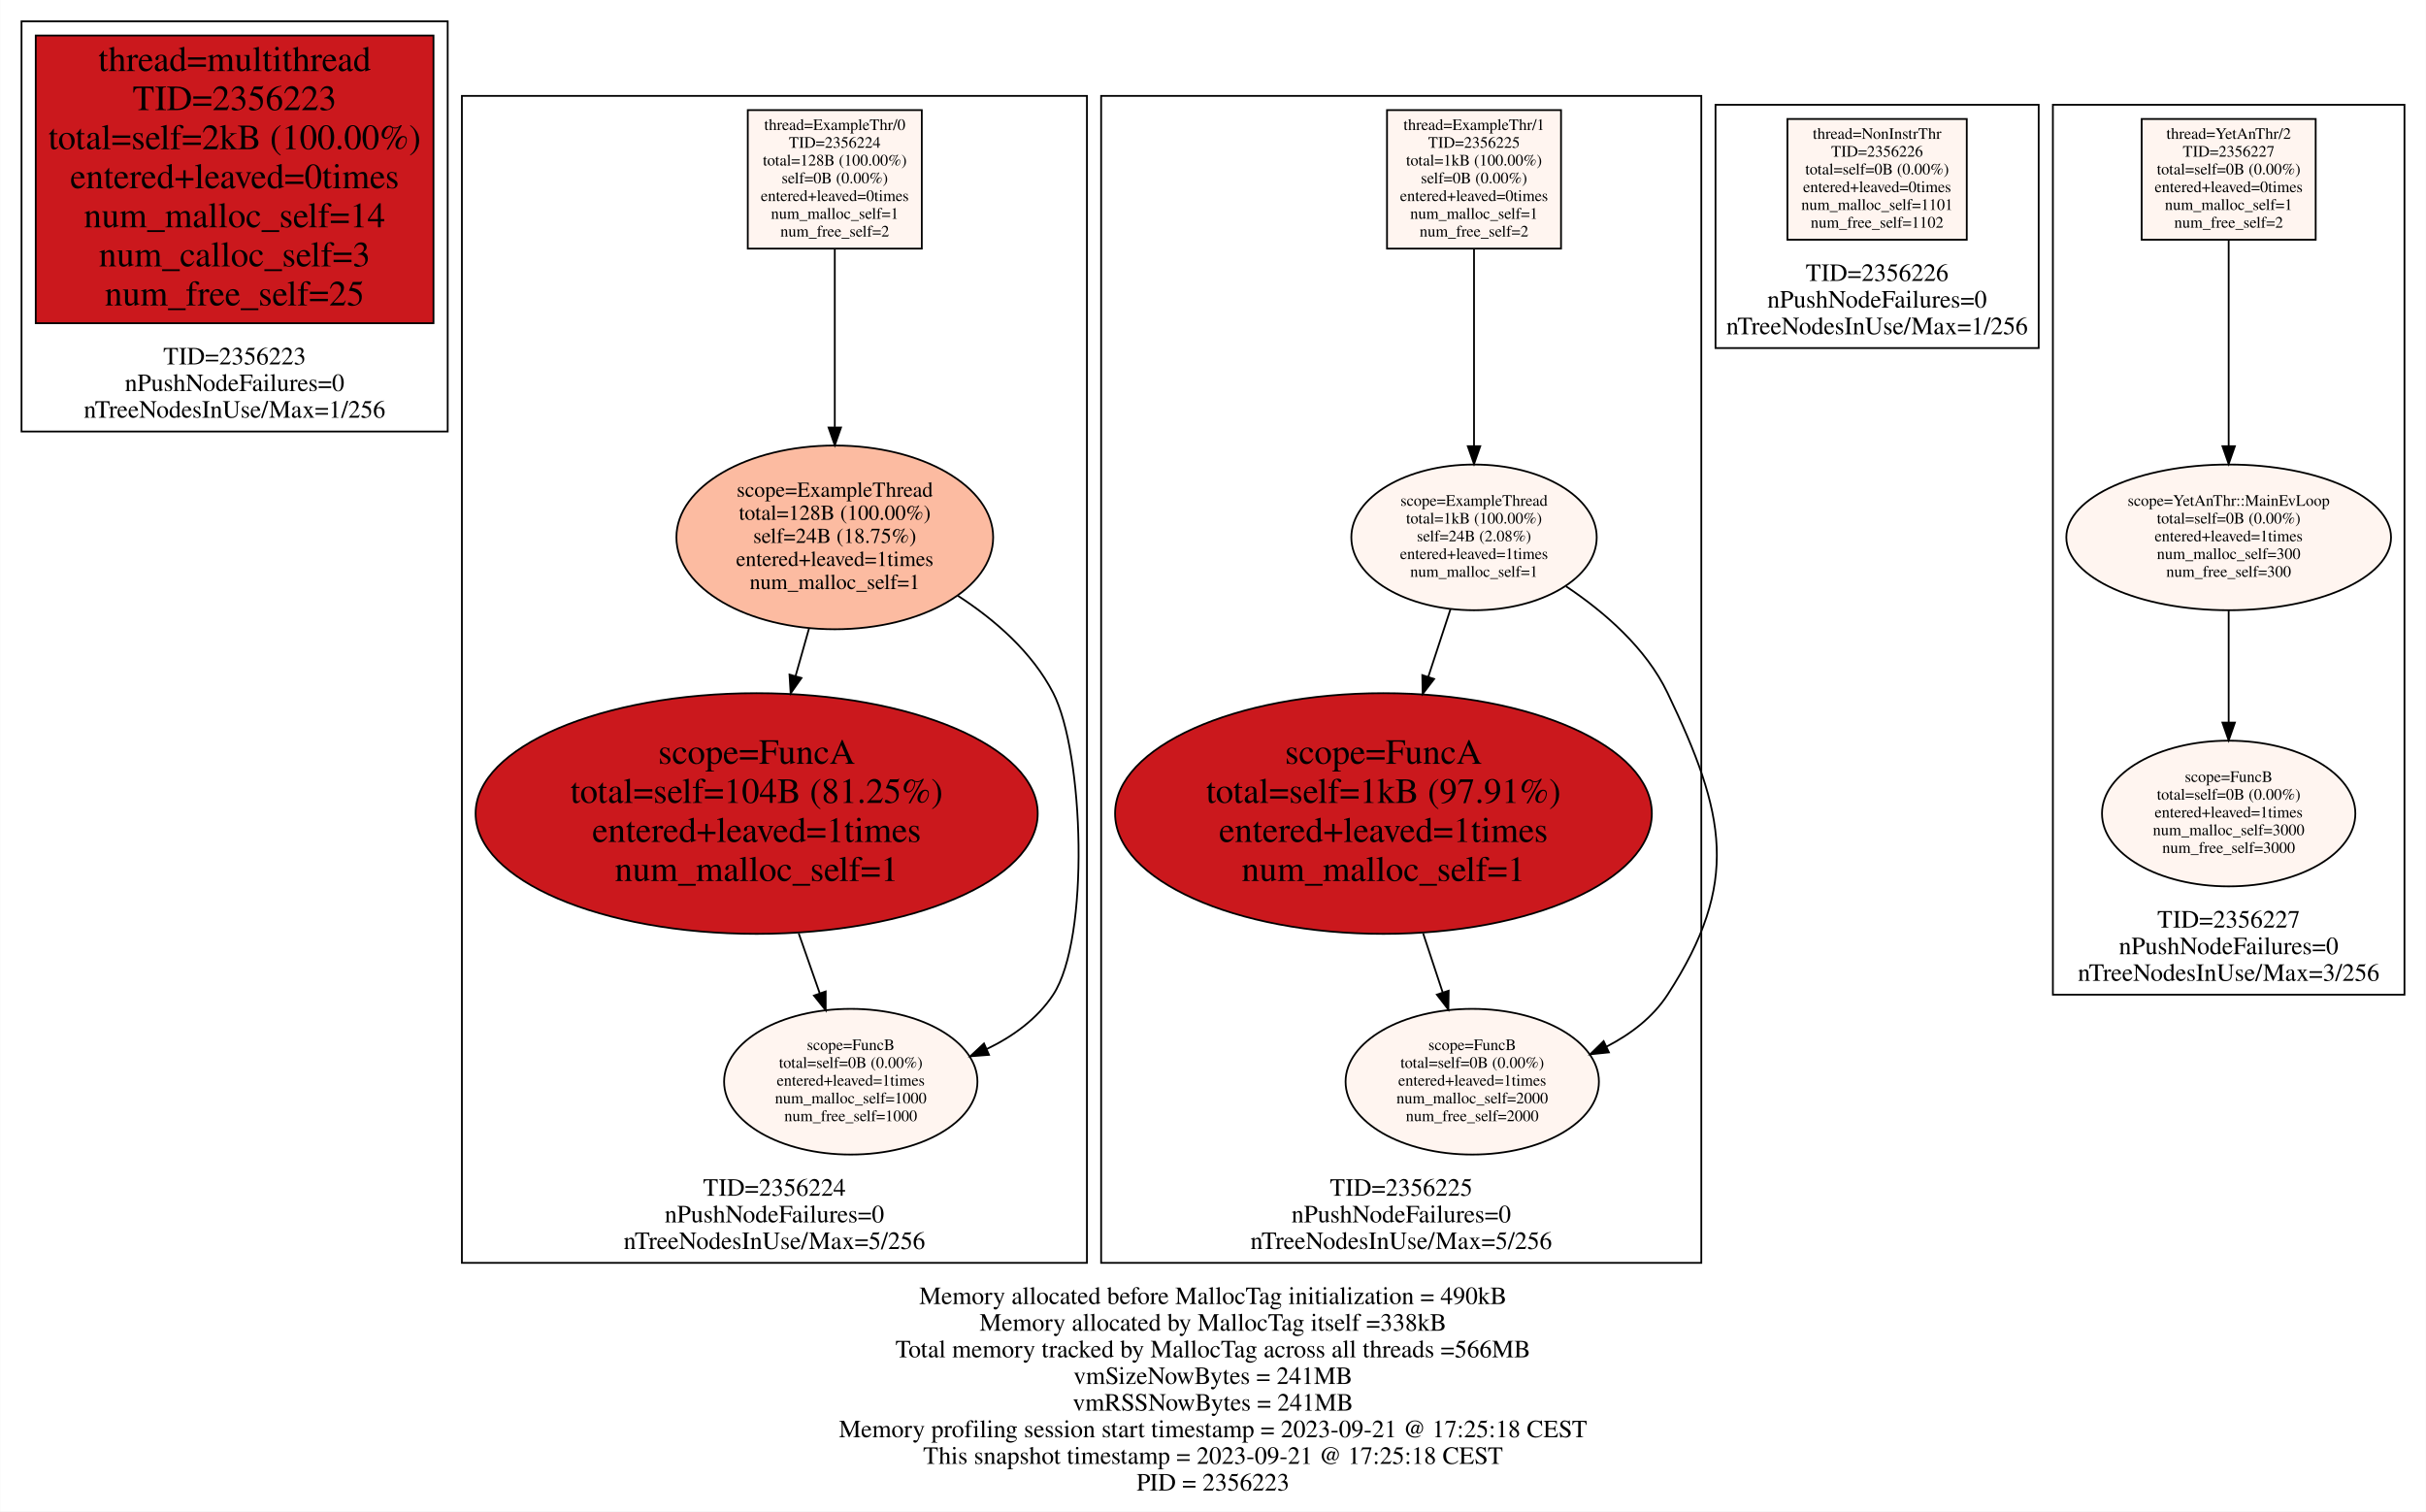
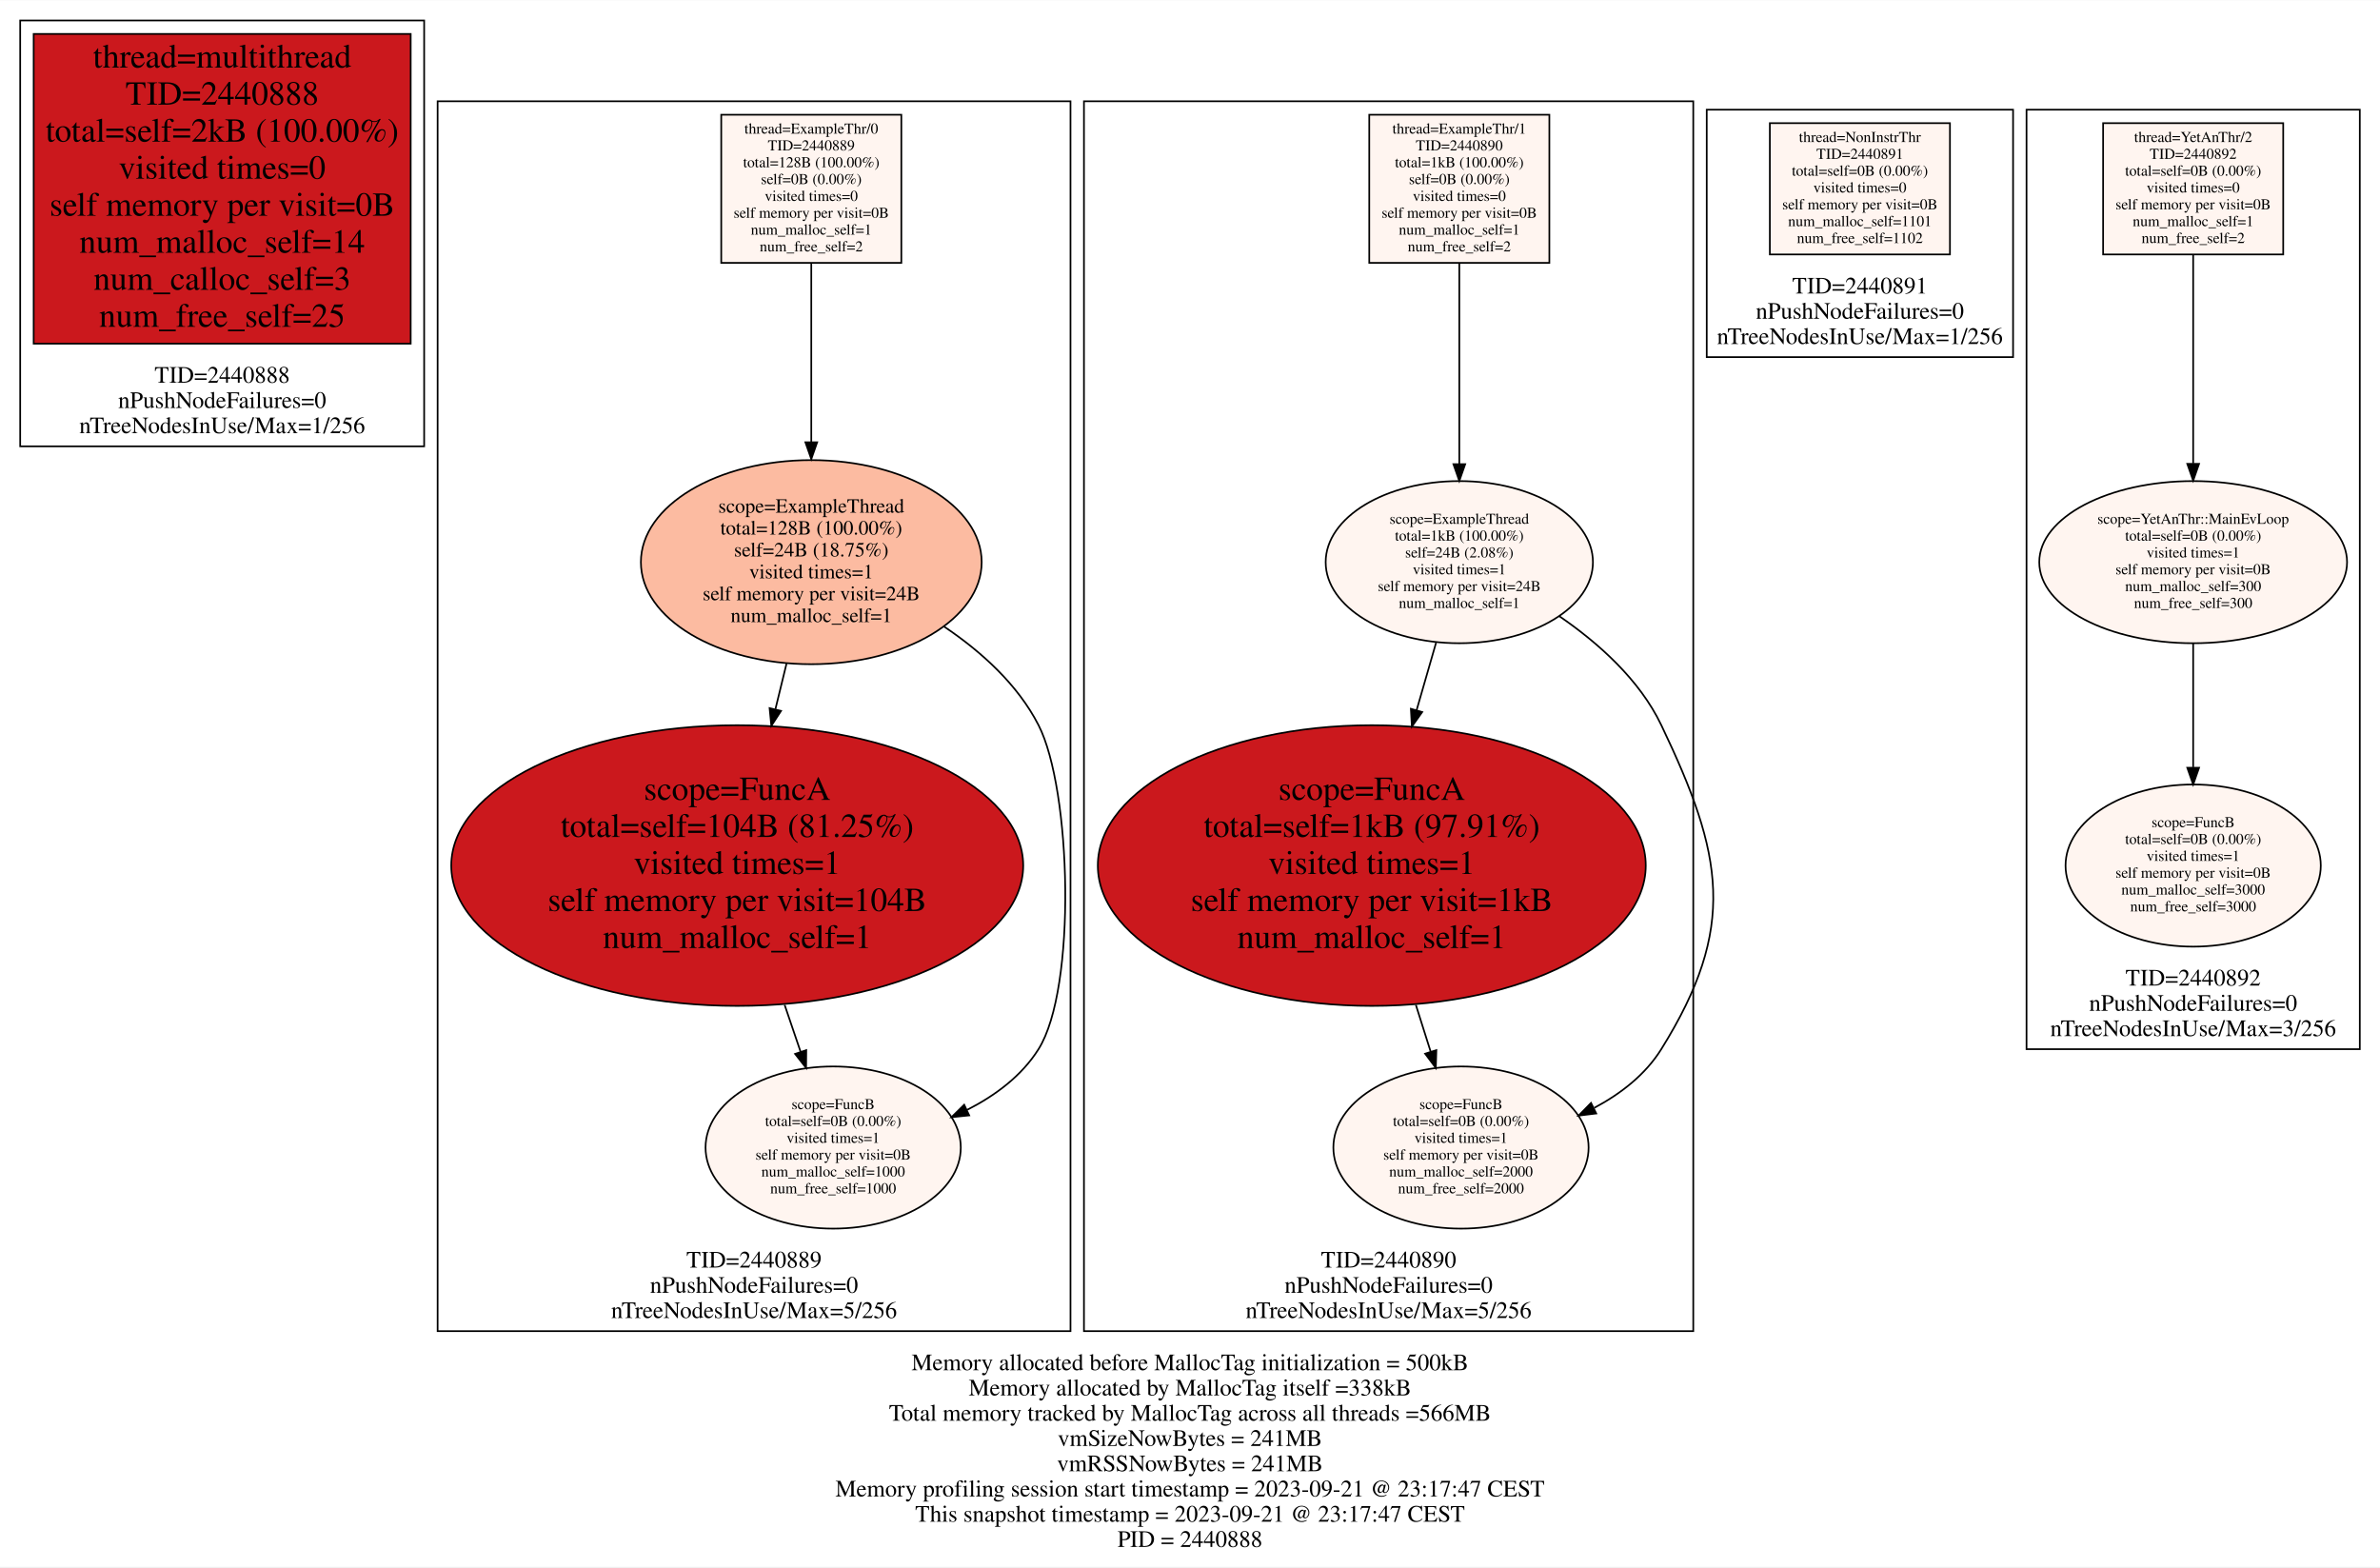
- <svg xmlns="http://www.w3.org/2000/svg" width="1366pt" height="851pt" viewBox="0.00 0.00 1366.00 851.16">
-   <g id="graph0" class="graph" transform="scale(1 1) rotate(0) translate(4 847.1564)">
-     <polygon fill="#ffffff" stroke="transparent" points="-4,4 -4,-847.156 1362,-847.156 1362,4 -4,4" />
-     <text text-anchor="middle" x="679" y="-112.8" font-family="Times,serif" font-size="14.00" fill="#000000">Memory allocated before MallocTag initialization = 490kB</text>
-     <text text-anchor="middle" x="679" y="-97.8" font-family="Times,serif" font-size="14.00" fill="#000000">Memory allocated by MallocTag itself =338kB</text>
-     <text text-anchor="middle" x="679" y="-82.8" font-family="Times,serif" font-size="14.00" fill="#000000">Total memory tracked by MallocTag across all threads =566MB</text>
-     <text text-anchor="middle" x="679" y="-67.8" font-family="Times,serif" font-size="14.00" fill="#000000">vmSizeNowBytes = 241MB</text>
-     <text text-anchor="middle" x="679" y="-52.8" font-family="Times,serif" font-size="14.00" fill="#000000">vmRSSNowBytes = 241MB</text>
-     <text text-anchor="middle" x="679" y="-37.8" font-family="Times,serif" font-size="14.00" fill="#000000">Memory profiling session start timestamp = 2023-09-21 @ 17:25:18 CEST</text>
-     <text text-anchor="middle" x="679" y="-22.8" font-family="Times,serif" font-size="14.00" fill="#000000">This snapshot timestamp = 2023-09-21 @ 17:25:18 CEST</text>
-     <text text-anchor="middle" x="679" y="-7.8" font-family="Times,serif" font-size="14.00" fill="#000000">PID = 2356223</text>
+ <svg xmlns="http://www.w3.org/2000/svg" width="1414pt" height="931pt" viewBox="0.00 0.00 1414.00 930.67">
+   <g id="graph0" class="graph" transform="scale(1 1) rotate(0) translate(4 926.6661)">
+     <polygon fill="#ffffff" stroke="transparent" points="-4,4 -4,-926.666 1410,-926.666 1410,4 -4,4" />
+     <text text-anchor="middle" x="703" y="-112.8" font-family="Times,serif" font-size="14.00" fill="#000000">Memory allocated before MallocTag initialization = 500kB</text>
+     <text text-anchor="middle" x="703" y="-97.8" font-family="Times,serif" font-size="14.00" fill="#000000">Memory allocated by MallocTag itself =338kB</text>
+     <text text-anchor="middle" x="703" y="-82.8" font-family="Times,serif" font-size="14.00" fill="#000000">Total memory tracked by MallocTag across all threads =566MB</text>
+     <text text-anchor="middle" x="703" y="-67.8" font-family="Times,serif" font-size="14.00" fill="#000000">vmSizeNowBytes = 241MB</text>
+     <text text-anchor="middle" x="703" y="-52.8" font-family="Times,serif" font-size="14.00" fill="#000000">vmRSSNowBytes = 241MB</text>
+     <text text-anchor="middle" x="703" y="-37.8" font-family="Times,serif" font-size="14.00" fill="#000000">Memory profiling session start timestamp = 2023-09-21 @ 23:17:47 CEST</text>
+     <text text-anchor="middle" x="703" y="-22.8" font-family="Times,serif" font-size="14.00" fill="#000000">This snapshot timestamp = 2023-09-21 @ 23:17:47 CEST</text>
+     <text text-anchor="middle" x="703" y="-7.8" font-family="Times,serif" font-size="14.00" fill="#000000">PID = 2440888</text>
    <g id="clust1" class="cluster">
-       <polygon fill="none" stroke="#000000" points="8,-604.156 8,-835.156 248,-835.156 248,-604.156 8,-604.156" />
-       <text text-anchor="middle" x="128" y="-641.956" font-family="Times,serif" font-size="14.00" fill="#000000">TID=2356223</text>
-       <text text-anchor="middle" x="128" y="-626.956" font-family="Times,serif" font-size="14.00" fill="#000000">nPushNodeFailures=0</text>
-       <text text-anchor="middle" x="128" y="-611.956" font-family="Times,serif" font-size="14.00" fill="#000000">nTreeNodesInUse/Max=1/256</text>
+       <polygon fill="none" stroke="#000000" points="8,-661.666 8,-914.666 248,-914.666 248,-661.666 8,-661.666" />
+       <text text-anchor="middle" x="128" y="-699.466" font-family="Times,serif" font-size="14.00" fill="#000000">TID=2440888</text>
+       <text text-anchor="middle" x="128" y="-684.466" font-family="Times,serif" font-size="14.00" fill="#000000">nPushNodeFailures=0</text>
+       <text text-anchor="middle" x="128" y="-669.466" font-family="Times,serif" font-size="14.00" fill="#000000">nTreeNodesInUse/Max=1/256</text>
    </g>
    <g id="clust2" class="cluster">
-       <polygon fill="none" stroke="#000000" points="256,-136 256,-793.156 608,-793.156 608,-136 256,-136" />
-       <text text-anchor="middle" x="432" y="-173.8" font-family="Times,serif" font-size="14.00" fill="#000000">TID=2356224</text>
-       <text text-anchor="middle" x="432" y="-158.8" font-family="Times,serif" font-size="14.00" fill="#000000">nPushNodeFailures=0</text>
-       <text text-anchor="middle" x="432" y="-143.8" font-family="Times,serif" font-size="14.00" fill="#000000">nTreeNodesInUse/Max=5/256</text>
+       <polygon fill="none" stroke="#000000" points="256,-136 256,-866.666 632,-866.666 632,-136 256,-136" />
+       <text text-anchor="middle" x="444" y="-173.8" font-family="Times,serif" font-size="14.00" fill="#000000">TID=2440889</text>
+       <text text-anchor="middle" x="444" y="-158.8" font-family="Times,serif" font-size="14.00" fill="#000000">nPushNodeFailures=0</text>
+       <text text-anchor="middle" x="444" y="-143.8" font-family="Times,serif" font-size="14.00" fill="#000000">nTreeNodesInUse/Max=5/256</text>
    </g>
    <g id="clust3" class="cluster">
-       <polygon fill="none" stroke="#000000" points="616,-136 616,-793.156 954,-793.156 954,-136 616,-136" />
-       <text text-anchor="middle" x="785" y="-173.8" font-family="Times,serif" font-size="14.00" fill="#000000">TID=2356225</text>
-       <text text-anchor="middle" x="785" y="-158.8" font-family="Times,serif" font-size="14.00" fill="#000000">nPushNodeFailures=0</text>
-       <text text-anchor="middle" x="785" y="-143.8" font-family="Times,serif" font-size="14.00" fill="#000000">nTreeNodesInUse/Max=5/256</text>
+       <polygon fill="none" stroke="#000000" points="640,-136 640,-866.666 1002,-866.666 1002,-136 640,-136" />
+       <text text-anchor="middle" x="821" y="-173.8" font-family="Times,serif" font-size="14.00" fill="#000000">TID=2440890</text>
+       <text text-anchor="middle" x="821" y="-158.8" font-family="Times,serif" font-size="14.00" fill="#000000">nPushNodeFailures=0</text>
+       <text text-anchor="middle" x="821" y="-143.8" font-family="Times,serif" font-size="14.00" fill="#000000">nTreeNodesInUse/Max=5/256</text>
    </g>
    <g id="clust4" class="cluster">
-       <polygon fill="none" stroke="#000000" points="962,-651.156 962,-788.156 1144,-788.156 1144,-651.156 962,-651.156" />
-       <text text-anchor="middle" x="1053" y="-688.956" font-family="Times,serif" font-size="14.00" fill="#000000">TID=2356226</text>
-       <text text-anchor="middle" x="1053" y="-673.956" font-family="Times,serif" font-size="14.00" fill="#000000">nPushNodeFailures=0</text>
-       <text text-anchor="middle" x="1053" y="-658.956" font-family="Times,serif" font-size="14.00" fill="#000000">nTreeNodesInUse/Max=1/256</text>
+       <polygon fill="none" stroke="#000000" points="1010,-714.666 1010,-861.666 1192,-861.666 1192,-714.666 1010,-714.666" />
+       <text text-anchor="middle" x="1101" y="-752.466" font-family="Times,serif" font-size="14.00" fill="#000000">TID=2440891</text>
+       <text text-anchor="middle" x="1101" y="-737.466" font-family="Times,serif" font-size="14.00" fill="#000000">nPushNodeFailures=0</text>
+       <text text-anchor="middle" x="1101" y="-722.466" font-family="Times,serif" font-size="14.00" fill="#000000">nTreeNodesInUse/Max=1/256</text>
    </g>
    <g id="clust5" class="cluster">
-       <polygon fill="none" stroke="#000000" points="1152,-287.024 1152,-788.156 1350,-788.156 1350,-287.024 1152,-287.024" />
-       <text text-anchor="middle" x="1251" y="-324.824" font-family="Times,serif" font-size="14.00" fill="#000000">TID=2356227</text>
-       <text text-anchor="middle" x="1251" y="-309.824" font-family="Times,serif" font-size="14.00" fill="#000000">nPushNodeFailures=0</text>
-       <text text-anchor="middle" x="1251" y="-294.824" font-family="Times,serif" font-size="14.00" fill="#000000">nTreeNodesInUse/Max=3/256</text>
+       <polygon fill="none" stroke="#000000" points="1200,-303.522 1200,-861.666 1398,-861.666 1398,-303.522 1200,-303.522" />
+       <text text-anchor="middle" x="1299" y="-341.322" font-family="Times,serif" font-size="14.00" fill="#000000">TID=2440892</text>
+       <text text-anchor="middle" x="1299" y="-326.322" font-family="Times,serif" font-size="14.00" fill="#000000">nPushNodeFailures=0</text>
+       <text text-anchor="middle" x="1299" y="-311.322" font-family="Times,serif" font-size="14.00" fill="#000000">nTreeNodesInUse/Max=3/256</text>
    </g>
    <g id="node1" class="node">
-       <polygon fill="#cb181d" stroke="#000000" points="240,-827.156 16,-827.156 16,-665.156 240,-665.156 240,-827.156" />
-       <text text-anchor="middle" x="128" y="-807.156" font-family="Times,serif" font-size="20.00" fill="#000000">thread=multithread</text>
-       <text text-anchor="middle" x="128" y="-785.156" font-family="Times,serif" font-size="20.00" fill="#000000">TID=2356223</text>
-       <text text-anchor="middle" x="128" y="-763.156" font-family="Times,serif" font-size="20.00" fill="#000000">total=self=2kB (100.00%)</text>
-       <text text-anchor="middle" x="128" y="-741.156" font-family="Times,serif" font-size="20.00" fill="#000000">entered+leaved=0times</text>
-       <text text-anchor="middle" x="128" y="-719.156" font-family="Times,serif" font-size="20.00" fill="#000000">num_malloc_self=14</text>
-       <text text-anchor="middle" x="128" y="-697.156" font-family="Times,serif" font-size="20.00" fill="#000000">num_calloc_self=3</text>
-       <text text-anchor="middle" x="128" y="-675.156" font-family="Times,serif" font-size="20.00" fill="#000000">num_free_self=25</text>
+       <polygon fill="#cb181d" stroke="#000000" points="240,-906.666 16,-906.666 16,-722.666 240,-722.666 240,-906.666" />
+       <text text-anchor="middle" x="128" y="-886.666" font-family="Times,serif" font-size="20.00" fill="#000000">thread=multithread</text>
+       <text text-anchor="middle" x="128" y="-864.666" font-family="Times,serif" font-size="20.00" fill="#000000">TID=2440888</text>
+       <text text-anchor="middle" x="128" y="-842.666" font-family="Times,serif" font-size="20.00" fill="#000000">total=self=2kB (100.00%)</text>
+       <text text-anchor="middle" x="128" y="-820.666" font-family="Times,serif" font-size="20.00" fill="#000000">visited times=0</text>
+       <text text-anchor="middle" x="128" y="-798.666" font-family="Times,serif" font-size="20.00" fill="#000000">self memory per visit=0B</text>
+       <text text-anchor="middle" x="128" y="-776.666" font-family="Times,serif" font-size="20.00" fill="#000000">num_malloc_self=14</text>
+       <text text-anchor="middle" x="128" y="-754.666" font-family="Times,serif" font-size="20.00" fill="#000000">num_calloc_self=3</text>
+       <text text-anchor="middle" x="128" y="-732.666" font-family="Times,serif" font-size="20.00" fill="#000000">num_free_self=25</text>
    </g>
    <g id="node2" class="node">
-       <polygon fill="#fff5f0" stroke="#000000" points="515,-785.156 417,-785.156 417,-707.156 515,-707.156 515,-785.156" />
-       <text text-anchor="middle" x="466" y="-773.956" font-family="Times,serif" font-size="9.00" fill="#000000">thread=ExampleThr/0</text>
-       <text text-anchor="middle" x="466" y="-763.956" font-family="Times,serif" font-size="9.00" fill="#000000">TID=2356224</text>
-       <text text-anchor="middle" x="466" y="-753.956" font-family="Times,serif" font-size="9.00" fill="#000000">total=128B (100.00%)</text>
-       <text text-anchor="middle" x="466" y="-743.956" font-family="Times,serif" font-size="9.00" fill="#000000">self=0B (0.00%)</text>
-       <text text-anchor="middle" x="466" y="-733.956" font-family="Times,serif" font-size="9.00" fill="#000000">entered+leaved=0times</text>
-       <text text-anchor="middle" x="466" y="-723.956" font-family="Times,serif" font-size="9.00" fill="#000000">num_malloc_self=1</text>
-       <text text-anchor="middle" x="466" y="-713.956" font-family="Times,serif" font-size="9.00" fill="#000000">num_free_self=2</text>
+       <polygon fill="#fff5f0" stroke="#000000" points="531.5,-858.666 424.5,-858.666 424.5,-770.666 531.5,-770.666 531.5,-858.666" />
+       <text text-anchor="middle" x="478" y="-847.466" font-family="Times,serif" font-size="9.00" fill="#000000">thread=ExampleThr/0</text>
+       <text text-anchor="middle" x="478" y="-837.466" font-family="Times,serif" font-size="9.00" fill="#000000">TID=2440889</text>
+       <text text-anchor="middle" x="478" y="-827.466" font-family="Times,serif" font-size="9.00" fill="#000000">total=128B (100.00%)</text>
+       <text text-anchor="middle" x="478" y="-817.466" font-family="Times,serif" font-size="9.00" fill="#000000">self=0B (0.00%)</text>
+       <text text-anchor="middle" x="478" y="-807.466" font-family="Times,serif" font-size="9.00" fill="#000000">visited times=0</text>
+       <text text-anchor="middle" x="478" y="-797.466" font-family="Times,serif" font-size="9.00" fill="#000000">self memory per visit=0B</text>
+       <text text-anchor="middle" x="478" y="-787.466" font-family="Times,serif" font-size="9.00" fill="#000000">num_malloc_self=1</text>
+       <text text-anchor="middle" x="478" y="-777.466" font-family="Times,serif" font-size="9.00" fill="#000000">num_free_self=2</text>
    </g>
    <g id="node3" class="node">
-       <ellipse fill="#fcbba1" stroke="#000000" cx="466" cy="-544.538" rx="89.191" ry="51.738" />
-       <text text-anchor="middle" x="466" y="-567.438" font-family="Times,serif" font-size="12.00" fill="#000000">scope=ExampleThread</text>
-       <text text-anchor="middle" x="466" y="-554.438" font-family="Times,serif" font-size="12.00" fill="#000000">total=128B (100.00%)</text>
-       <text text-anchor="middle" x="466" y="-541.438" font-family="Times,serif" font-size="12.00" fill="#000000">self=24B (18.75%)</text>
-       <text text-anchor="middle" x="466" y="-528.438" font-family="Times,serif" font-size="12.00" fill="#000000">entered+leaved=1times</text>
-       <text text-anchor="middle" x="466" y="-515.438" font-family="Times,serif" font-size="12.00" fill="#000000">num_malloc_self=1</text>
+       <ellipse fill="#fcbba1" stroke="#000000" cx="478" cy="-592.855" rx="101.233" ry="60.623" />
+       <text text-anchor="middle" x="478" y="-622.255" font-family="Times,serif" font-size="12.00" fill="#000000">scope=ExampleThread</text>
+       <text text-anchor="middle" x="478" y="-609.255" font-family="Times,serif" font-size="12.00" fill="#000000">total=128B (100.00%)</text>
+       <text text-anchor="middle" x="478" y="-596.255" font-family="Times,serif" font-size="12.00" fill="#000000">self=24B (18.75%)</text>
+       <text text-anchor="middle" x="478" y="-583.255" font-family="Times,serif" font-size="12.00" fill="#000000">visited times=1</text>
+       <text text-anchor="middle" x="478" y="-570.255" font-family="Times,serif" font-size="12.00" fill="#000000">self memory per visit=24B</text>
+       <text text-anchor="middle" x="478" y="-557.255" font-family="Times,serif" font-size="12.00" fill="#000000">num_malloc_self=1</text>
    </g>
    <g id="edge1" class="edge">
-       <path fill="none" stroke="#000000" d="M466,-706.804C466,-678.366 466,-639.379 466,-606.747" />
-       <polygon fill="#000000" stroke="#000000" points="469.5,-606.397 466,-596.397 462.5,-606.397 469.5,-606.397" />
+       <path fill="none" stroke="#000000" d="M478,-770.578C478,-740.221 478,-699.215 478,-664.241" />
+       <polygon fill="#000000" stroke="#000000" points="481.5,-664.076 478,-654.076 474.5,-664.076 481.5,-664.076" />
    </g>
    <g id="node4" class="node">
-       <ellipse fill="#cb181d" stroke="#000000" cx="422" cy="-389.037" rx="158.284" ry="67.765" />
-       <text text-anchor="middle" x="422" y="-417.037" font-family="Times,serif" font-size="20.00" fill="#000000">scope=FuncA</text>
-       <text text-anchor="middle" x="422" y="-395.037" font-family="Times,serif" font-size="20.00" fill="#000000">total=self=104B (81.25%)</text>
-       <text text-anchor="middle" x="422" y="-373.037" font-family="Times,serif" font-size="20.00" fill="#000000">entered+leaved=1times</text>
-       <text text-anchor="middle" x="422" y="-351.037" font-family="Times,serif" font-size="20.00" fill="#000000">num_malloc_self=1</text>
+       <ellipse fill="#cb181d" stroke="#000000" cx="434" cy="-412.605" rx="169.911" ry="83.377" />
+       <text text-anchor="middle" x="434" y="-451.605" font-family="Times,serif" font-size="20.00" fill="#000000">scope=FuncA</text>
+       <text text-anchor="middle" x="434" y="-429.605" font-family="Times,serif" font-size="20.00" fill="#000000">total=self=104B (81.25%)</text>
+       <text text-anchor="middle" x="434" y="-407.605" font-family="Times,serif" font-size="20.00" fill="#000000">visited times=1</text>
+       <text text-anchor="middle" x="434" y="-385.605" font-family="Times,serif" font-size="20.00" fill="#000000">self memory per visit=104B</text>
+       <text text-anchor="middle" x="434" y="-363.605" font-family="Times,serif" font-size="20.00" fill="#000000">num_malloc_self=1</text>
    </g>
    <g id="edge2" class="edge">
-       <path fill="none" stroke="#000000" d="M451.471,-493.19C449.044,-484.614 446.48,-475.552 443.918,-466.496" />
-       <polygon fill="#000000" stroke="#000000" points="447.235,-465.363 441.144,-456.694 440.499,-467.269 447.235,-465.363" />
+       <path fill="none" stroke="#000000" d="M463.288,-532.584C461.159,-523.865 458.928,-514.727 456.688,-505.549" />
+       <polygon fill="#000000" stroke="#000000" points="460.029,-504.478 454.258,-495.593 453.229,-506.138 460.029,-504.478" />
    </g>
    <g id="node5" class="node">
-       <ellipse fill="#fff5f0" stroke="#000000" cx="475" cy="-238.012" rx="71.336" ry="41.024" />
-       <text text-anchor="middle" x="475" y="-255.812" font-family="Times,serif" font-size="9.00" fill="#000000">scope=FuncB</text>
-       <text text-anchor="middle" x="475" y="-245.812" font-family="Times,serif" font-size="9.00" fill="#000000">total=self=0B (0.00%)</text>
-       <text text-anchor="middle" x="475" y="-235.812" font-family="Times,serif" font-size="9.00" fill="#000000">entered+leaved=1times</text>
-       <text text-anchor="middle" x="475" y="-225.812" font-family="Times,serif" font-size="9.00" fill="#000000">num_malloc_self=1000</text>
-       <text text-anchor="middle" x="475" y="-215.812" font-family="Times,serif" font-size="9.00" fill="#000000">num_free_self=1000</text>
+       <ellipse fill="#fff5f0" stroke="#000000" cx="491" cy="-245.083" rx="75.821" ry="48.167" />
+       <text text-anchor="middle" x="491" y="-267.883" font-family="Times,serif" font-size="9.00" fill="#000000">scope=FuncB</text>
+       <text text-anchor="middle" x="491" y="-257.883" font-family="Times,serif" font-size="9.00" fill="#000000">total=self=0B (0.00%)</text>
+       <text text-anchor="middle" x="491" y="-247.883" font-family="Times,serif" font-size="9.00" fill="#000000">visited times=1</text>
+       <text text-anchor="middle" x="491" y="-237.883" font-family="Times,serif" font-size="9.00" fill="#000000">self memory per visit=0B</text>
+       <text text-anchor="middle" x="491" y="-227.883" font-family="Times,serif" font-size="9.00" fill="#000000">num_malloc_self=1000</text>
+       <text text-anchor="middle" x="491" y="-217.883" font-family="Times,serif" font-size="9.00" fill="#000000">num_free_self=1000</text>
    </g>
    <g id="edge3" class="edge">
-       <path fill="none" stroke="#000000" d="M535.273,-511.707C556.444,-497.95 577.228,-479.757 589,-456.919 606.297,-423.36 609.765,-318.555 589,-287.024 580.022,-273.391 566.371,-263.535 551.6,-256.413" />
-       <polygon fill="#000000" stroke="#000000" points="552.853,-253.141 542.29,-252.324 550.038,-259.55 552.853,-253.141" />
+       <path fill="none" stroke="#000000" d="M556.886,-554.59C579.126,-539.62 600.617,-520.161 613,-496.044 632.541,-457.985 635.799,-339.723 613,-303.522 603.021,-287.677 587.423,-276.033 570.674,-267.51" />
+       <polygon fill="#000000" stroke="#000000" points="571.818,-264.18 561.279,-263.09 568.838,-270.514 571.818,-264.18" />
    </g>
    <g id="edge4" class="edge">
-       <path fill="none" stroke="#000000" d="M445.71,-321.475C449.677,-310.171 453.728,-298.626 457.503,-287.87" />
-       <polygon fill="#000000" stroke="#000000" points="460.873,-288.837 460.882,-278.242 454.268,-286.519 460.873,-288.837" />
+       <path fill="none" stroke="#000000" d="M462.166,-329.826C465.379,-320.382 468.598,-310.922 471.659,-301.925" />
+       <polygon fill="#000000" stroke="#000000" points="475.003,-302.962 474.911,-292.368 468.377,-300.707 475.003,-302.962" />
    </g>
    <g id="node6" class="node">
-       <polygon fill="#fff5f0" stroke="#000000" points="875,-785.156 777,-785.156 777,-707.156 875,-707.156 875,-785.156" />
-       <text text-anchor="middle" x="826" y="-773.956" font-family="Times,serif" font-size="9.00" fill="#000000">thread=ExampleThr/1</text>
-       <text text-anchor="middle" x="826" y="-763.956" font-family="Times,serif" font-size="9.00" fill="#000000">TID=2356225</text>
-       <text text-anchor="middle" x="826" y="-753.956" font-family="Times,serif" font-size="9.00" fill="#000000">total=1kB (100.00%)</text>
-       <text text-anchor="middle" x="826" y="-743.956" font-family="Times,serif" font-size="9.00" fill="#000000">self=0B (0.00%)</text>
-       <text text-anchor="middle" x="826" y="-733.956" font-family="Times,serif" font-size="9.00" fill="#000000">entered+leaved=0times</text>
-       <text text-anchor="middle" x="826" y="-723.956" font-family="Times,serif" font-size="9.00" fill="#000000">num_malloc_self=1</text>
-       <text text-anchor="middle" x="826" y="-713.956" font-family="Times,serif" font-size="9.00" fill="#000000">num_free_self=2</text>
+       <polygon fill="#fff5f0" stroke="#000000" points="916.5,-858.666 809.5,-858.666 809.5,-770.666 916.5,-770.666 916.5,-858.666" />
+       <text text-anchor="middle" x="863" y="-847.466" font-family="Times,serif" font-size="9.00" fill="#000000">thread=ExampleThr/1</text>
+       <text text-anchor="middle" x="863" y="-837.466" font-family="Times,serif" font-size="9.00" fill="#000000">TID=2440890</text>
+       <text text-anchor="middle" x="863" y="-827.466" font-family="Times,serif" font-size="9.00" fill="#000000">total=1kB (100.00%)</text>
+       <text text-anchor="middle" x="863" y="-817.466" font-family="Times,serif" font-size="9.00" fill="#000000">self=0B (0.00%)</text>
+       <text text-anchor="middle" x="863" y="-807.466" font-family="Times,serif" font-size="9.00" fill="#000000">visited times=0</text>
+       <text text-anchor="middle" x="863" y="-797.466" font-family="Times,serif" font-size="9.00" fill="#000000">self memory per visit=0B</text>
+       <text text-anchor="middle" x="863" y="-787.466" font-family="Times,serif" font-size="9.00" fill="#000000">num_malloc_self=1</text>
+       <text text-anchor="middle" x="863" y="-777.466" font-family="Times,serif" font-size="9.00" fill="#000000">num_free_self=2</text>
    </g>
    <g id="node7" class="node">
-       <ellipse fill="#fff5f0" stroke="#000000" cx="826" cy="-544.538" rx="69.094" ry="41.024" />
-       <text text-anchor="middle" x="826" y="-562.338" font-family="Times,serif" font-size="9.00" fill="#000000">scope=ExampleThread</text>
-       <text text-anchor="middle" x="826" y="-552.338" font-family="Times,serif" font-size="9.00" fill="#000000">total=1kB (100.00%)</text>
-       <text text-anchor="middle" x="826" y="-542.338" font-family="Times,serif" font-size="9.00" fill="#000000">self=24B (2.08%)</text>
-       <text text-anchor="middle" x="826" y="-532.338" font-family="Times,serif" font-size="9.00" fill="#000000">entered+leaved=1times</text>
-       <text text-anchor="middle" x="826" y="-522.338" font-family="Times,serif" font-size="9.00" fill="#000000">num_malloc_self=1</text>
+       <ellipse fill="#fff5f0" stroke="#000000" cx="863" cy="-592.855" rx="79.392" ry="48.167" />
+       <text text-anchor="middle" x="863" y="-615.655" font-family="Times,serif" font-size="9.00" fill="#000000">scope=ExampleThread</text>
+       <text text-anchor="middle" x="863" y="-605.655" font-family="Times,serif" font-size="9.00" fill="#000000">total=1kB (100.00%)</text>
+       <text text-anchor="middle" x="863" y="-595.655" font-family="Times,serif" font-size="9.00" fill="#000000">self=24B (2.08%)</text>
+       <text text-anchor="middle" x="863" y="-585.655" font-family="Times,serif" font-size="9.00" fill="#000000">visited times=1</text>
+       <text text-anchor="middle" x="863" y="-575.655" font-family="Times,serif" font-size="9.00" fill="#000000">self memory per visit=24B</text>
+       <text text-anchor="middle" x="863" y="-565.655" font-family="Times,serif" font-size="9.00" fill="#000000">num_malloc_self=1</text>
    </g>
    <g id="edge5" class="edge">
-       <path fill="none" stroke="#000000" d="M826,-706.804C826,-675.232 826,-630.655 826,-596.209" />
-       <polygon fill="#000000" stroke="#000000" points="829.5,-595.87 826,-585.87 822.5,-595.87 829.5,-595.87" />
+       <path fill="none" stroke="#000000" d="M863,-770.578C863,-736.395 863,-688.71 863,-651.339" />
+       <polygon fill="#000000" stroke="#000000" points="866.5,-651.091 863,-641.091 859.5,-651.091 866.5,-651.091" />
    </g>
    <g id="node8" class="node">
-       <ellipse fill="#cb181d" stroke="#000000" cx="775" cy="-389.037" rx="151.142" ry="67.765" />
-       <text text-anchor="middle" x="775" y="-417.037" font-family="Times,serif" font-size="20.00" fill="#000000">scope=FuncA</text>
-       <text text-anchor="middle" x="775" y="-395.037" font-family="Times,serif" font-size="20.00" fill="#000000">total=self=1kB (97.91%)</text>
-       <text text-anchor="middle" x="775" y="-373.037" font-family="Times,serif" font-size="20.00" fill="#000000">entered+leaved=1times</text>
-       <text text-anchor="middle" x="775" y="-351.037" font-family="Times,serif" font-size="20.00" fill="#000000">num_malloc_self=1</text>
+       <ellipse fill="#cb181d" stroke="#000000" cx="811" cy="-412.605" rx="162.769" ry="83.377" />
+       <text text-anchor="middle" x="811" y="-451.605" font-family="Times,serif" font-size="20.00" fill="#000000">scope=FuncA</text>
+       <text text-anchor="middle" x="811" y="-429.605" font-family="Times,serif" font-size="20.00" fill="#000000">total=self=1kB (97.91%)</text>
+       <text text-anchor="middle" x="811" y="-407.605" font-family="Times,serif" font-size="20.00" fill="#000000">visited times=1</text>
+       <text text-anchor="middle" x="811" y="-385.605" font-family="Times,serif" font-size="20.00" fill="#000000">self memory per visit=1kB</text>
+       <text text-anchor="middle" x="811" y="-363.605" font-family="Times,serif" font-size="20.00" fill="#000000">num_malloc_self=1</text>
    </g>
    <g id="edge6" class="edge">
-       <path fill="none" stroke="#000000" d="M812.734,-504.087C808.886,-492.357 804.552,-479.141 800.228,-465.957" />
-       <polygon fill="#000000" stroke="#000000" points="803.53,-464.796 797.088,-456.385 796.879,-466.978 803.53,-464.796" />
+       <path fill="none" stroke="#000000" d="M849.202,-545.024C845.608,-532.568 841.612,-518.716 837.597,-504.8" />
+       <polygon fill="#000000" stroke="#000000" points="840.954,-503.809 834.819,-495.171 834.228,-505.749 840.954,-503.809" />
    </g>
    <g id="node9" class="node">
-       <ellipse fill="#fff5f0" stroke="#000000" cx="825" cy="-238.012" rx="71.336" ry="41.024" />
-       <text text-anchor="middle" x="825" y="-255.812" font-family="Times,serif" font-size="9.00" fill="#000000">scope=FuncB</text>
-       <text text-anchor="middle" x="825" y="-245.812" font-family="Times,serif" font-size="9.00" fill="#000000">total=self=0B (0.00%)</text>
-       <text text-anchor="middle" x="825" y="-235.812" font-family="Times,serif" font-size="9.00" fill="#000000">entered+leaved=1times</text>
-       <text text-anchor="middle" x="825" y="-225.812" font-family="Times,serif" font-size="9.00" fill="#000000">num_malloc_self=2000</text>
-       <text text-anchor="middle" x="825" y="-215.812" font-family="Times,serif" font-size="9.00" fill="#000000">num_free_self=2000</text>
+       <ellipse fill="#fff5f0" stroke="#000000" cx="864" cy="-245.083" rx="75.821" ry="48.167" />
+       <text text-anchor="middle" x="864" y="-267.883" font-family="Times,serif" font-size="9.00" fill="#000000">scope=FuncB</text>
+       <text text-anchor="middle" x="864" y="-257.883" font-family="Times,serif" font-size="9.00" fill="#000000">total=self=0B (0.00%)</text>
+       <text text-anchor="middle" x="864" y="-247.883" font-family="Times,serif" font-size="9.00" fill="#000000">visited times=1</text>
+       <text text-anchor="middle" x="864" y="-237.883" font-family="Times,serif" font-size="9.00" fill="#000000">self memory per visit=0B</text>
+       <text text-anchor="middle" x="864" y="-227.883" font-family="Times,serif" font-size="9.00" fill="#000000">num_malloc_self=2000</text>
+       <text text-anchor="middle" x="864" y="-217.883" font-family="Times,serif" font-size="9.00" fill="#000000">num_free_self=2000</text>
    </g>
    <g id="edge7" class="edge">
-       <path fill="none" stroke="#000000" d="M877.793,-516.993C899.713,-502.337 922.934,-482.099 935,-456.919 967.63,-388.825 976.116,-350.357 935,-287.024 926.688,-274.222 914.171,-264.735 900.523,-257.715" />
-       <polygon fill="#000000" stroke="#000000" points="901.964,-254.525 891.424,-253.447 898.991,-260.862 901.964,-254.525" />
+       <path fill="none" stroke="#000000" d="M922.232,-560.879C945.703,-544.807 970.126,-522.971 983,-496.044 1019.907,-418.848 1028.245,-376.147 983,-303.522 973.589,-288.416 959.007,-277.104 943.235,-268.672" />
+       <polygon fill="#000000" stroke="#000000" points="944.358,-265.323 933.842,-264.034 941.259,-271.6 944.358,-265.323" />
    </g>
    <g id="edge8" class="edge">
-       <path fill="none" stroke="#000000" d="M797.368,-321.475C801.07,-310.291 804.851,-298.872 808.38,-288.213" />
-       <polygon fill="#000000" stroke="#000000" points="811.72,-289.26 811.54,-278.667 805.075,-287.06 811.72,-289.26" />
+       <path fill="none" stroke="#000000" d="M837.189,-329.826C840.177,-320.382 843.17,-310.922 846.016,-301.925" />
+       <polygon fill="#000000" stroke="#000000" points="849.361,-302.958 849.04,-292.368 842.687,-300.846 849.361,-302.958" />
    </g>
    <g id="node10" class="node">
-       <polygon fill="#fff5f0" stroke="#000000" points="1103.5,-780.156 1002.5,-780.156 1002.5,-712.156 1103.5,-712.156 1103.5,-780.156" />
-       <text text-anchor="middle" x="1053" y="-768.956" font-family="Times,serif" font-size="9.00" fill="#000000">thread=NonInstrThr</text>
-       <text text-anchor="middle" x="1053" y="-758.956" font-family="Times,serif" font-size="9.00" fill="#000000">TID=2356226</text>
-       <text text-anchor="middle" x="1053" y="-748.956" font-family="Times,serif" font-size="9.00" fill="#000000">total=self=0B (0.00%)</text>
-       <text text-anchor="middle" x="1053" y="-738.956" font-family="Times,serif" font-size="9.00" fill="#000000">entered+leaved=0times</text>
-       <text text-anchor="middle" x="1053" y="-728.956" font-family="Times,serif" font-size="9.00" fill="#000000">num_malloc_self=1101</text>
-       <text text-anchor="middle" x="1053" y="-718.956" font-family="Times,serif" font-size="9.00" fill="#000000">num_free_self=1102</text>
+       <polygon fill="#fff5f0" stroke="#000000" points="1154.5,-853.666 1047.5,-853.666 1047.5,-775.666 1154.5,-775.666 1154.5,-853.666" />
+       <text text-anchor="middle" x="1101" y="-842.466" font-family="Times,serif" font-size="9.00" fill="#000000">thread=NonInstrThr</text>
+       <text text-anchor="middle" x="1101" y="-832.466" font-family="Times,serif" font-size="9.00" fill="#000000">TID=2440891</text>
+       <text text-anchor="middle" x="1101" y="-822.466" font-family="Times,serif" font-size="9.00" fill="#000000">total=self=0B (0.00%)</text>
+       <text text-anchor="middle" x="1101" y="-812.466" font-family="Times,serif" font-size="9.00" fill="#000000">visited times=0</text>
+       <text text-anchor="middle" x="1101" y="-802.466" font-family="Times,serif" font-size="9.00" fill="#000000">self memory per visit=0B</text>
+       <text text-anchor="middle" x="1101" y="-792.466" font-family="Times,serif" font-size="9.00" fill="#000000">num_malloc_self=1101</text>
+       <text text-anchor="middle" x="1101" y="-782.466" font-family="Times,serif" font-size="9.00" fill="#000000">num_free_self=1102</text>
    </g>
    <g id="node11" class="node">
-       <polygon fill="#fff5f0" stroke="#000000" points="1300,-780.156 1202,-780.156 1202,-712.156 1300,-712.156 1300,-780.156" />
-       <text text-anchor="middle" x="1251" y="-768.956" font-family="Times,serif" font-size="9.00" fill="#000000">thread=YetAnThr/2</text>
-       <text text-anchor="middle" x="1251" y="-758.956" font-family="Times,serif" font-size="9.00" fill="#000000">TID=2356227</text>
-       <text text-anchor="middle" x="1251" y="-748.956" font-family="Times,serif" font-size="9.00" fill="#000000">total=self=0B (0.00%)</text>
-       <text text-anchor="middle" x="1251" y="-738.956" font-family="Times,serif" font-size="9.00" fill="#000000">entered+leaved=0times</text>
-       <text text-anchor="middle" x="1251" y="-728.956" font-family="Times,serif" font-size="9.00" fill="#000000">num_malloc_self=1</text>
-       <text text-anchor="middle" x="1251" y="-718.956" font-family="Times,serif" font-size="9.00" fill="#000000">num_free_self=2</text>
+       <polygon fill="#fff5f0" stroke="#000000" points="1352.5,-853.666 1245.5,-853.666 1245.5,-775.666 1352.5,-775.666 1352.5,-853.666" />
+       <text text-anchor="middle" x="1299" y="-842.466" font-family="Times,serif" font-size="9.00" fill="#000000">thread=YetAnThr/2</text>
+       <text text-anchor="middle" x="1299" y="-832.466" font-family="Times,serif" font-size="9.00" fill="#000000">TID=2440892</text>
+       <text text-anchor="middle" x="1299" y="-822.466" font-family="Times,serif" font-size="9.00" fill="#000000">total=self=0B (0.00%)</text>
+       <text text-anchor="middle" x="1299" y="-812.466" font-family="Times,serif" font-size="9.00" fill="#000000">visited times=0</text>
+       <text text-anchor="middle" x="1299" y="-802.466" font-family="Times,serif" font-size="9.00" fill="#000000">self memory per visit=0B</text>
+       <text text-anchor="middle" x="1299" y="-792.466" font-family="Times,serif" font-size="9.00" fill="#000000">num_malloc_self=1</text>
+       <text text-anchor="middle" x="1299" y="-782.466" font-family="Times,serif" font-size="9.00" fill="#000000">num_free_self=2</text>
    </g>
    <g id="node12" class="node">
-       <ellipse fill="#fff5f0" stroke="#000000" cx="1251" cy="-544.538" rx="91.434" ry="41.024" />
-       <text text-anchor="middle" x="1251" y="-562.338" font-family="Times,serif" font-size="9.00" fill="#000000">scope=YetAnThr::MainEvLoop</text>
-       <text text-anchor="middle" x="1251" y="-552.338" font-family="Times,serif" font-size="9.00" fill="#000000">total=self=0B (0.00%)</text>
-       <text text-anchor="middle" x="1251" y="-542.338" font-family="Times,serif" font-size="9.00" fill="#000000">entered+leaved=1times</text>
-       <text text-anchor="middle" x="1251" y="-532.338" font-family="Times,serif" font-size="9.00" fill="#000000">num_malloc_self=300</text>
-       <text text-anchor="middle" x="1251" y="-522.338" font-family="Times,serif" font-size="9.00" fill="#000000">num_free_self=300</text>
+       <ellipse fill="#fff5f0" stroke="#000000" cx="1299" cy="-592.855" rx="91.434" ry="48.167" />
+       <text text-anchor="middle" x="1299" y="-615.655" font-family="Times,serif" font-size="9.00" fill="#000000">scope=YetAnThr::MainEvLoop</text>
+       <text text-anchor="middle" x="1299" y="-605.655" font-family="Times,serif" font-size="9.00" fill="#000000">total=self=0B (0.00%)</text>
+       <text text-anchor="middle" x="1299" y="-595.655" font-family="Times,serif" font-size="9.00" fill="#000000">visited times=1</text>
+       <text text-anchor="middle" x="1299" y="-585.655" font-family="Times,serif" font-size="9.00" fill="#000000">self memory per visit=0B</text>
+       <text text-anchor="middle" x="1299" y="-575.655" font-family="Times,serif" font-size="9.00" fill="#000000">num_malloc_self=300</text>
+       <text text-anchor="middle" x="1299" y="-565.655" font-family="Times,serif" font-size="9.00" fill="#000000">num_free_self=300</text>
    </g>
    <g id="edge9" class="edge">
-       <path fill="none" stroke="#000000" d="M1251,-711.955C1251,-680.255 1251,-632.652 1251,-596.3" />
-       <polygon fill="#000000" stroke="#000000" points="1254.5,-595.889 1251,-585.889 1247.5,-595.889 1254.5,-595.889" />
+       <path fill="none" stroke="#000000" d="M1299,-775.521C1299,-741.157 1299,-690.683 1299,-651.496" />
+       <polygon fill="#000000" stroke="#000000" points="1302.5,-651.281 1299,-641.281 1295.5,-651.281 1302.5,-651.281" />
    </g>
    <g id="node13" class="node">
-       <ellipse fill="#fff5f0" stroke="#000000" cx="1251" cy="-389.037" rx="71.336" ry="41.024" />
-       <text text-anchor="middle" x="1251" y="-406.837" font-family="Times,serif" font-size="9.00" fill="#000000">scope=FuncB</text>
-       <text text-anchor="middle" x="1251" y="-396.837" font-family="Times,serif" font-size="9.00" fill="#000000">total=self=0B (0.00%)</text>
-       <text text-anchor="middle" x="1251" y="-386.837" font-family="Times,serif" font-size="9.00" fill="#000000">entered+leaved=1times</text>
-       <text text-anchor="middle" x="1251" y="-376.837" font-family="Times,serif" font-size="9.00" fill="#000000">num_malloc_self=3000</text>
-       <text text-anchor="middle" x="1251" y="-366.837" font-family="Times,serif" font-size="9.00" fill="#000000">num_free_self=3000</text>
+       <ellipse fill="#fff5f0" stroke="#000000" cx="1299" cy="-412.605" rx="75.821" ry="48.167" />
+       <text text-anchor="middle" x="1299" y="-435.405" font-family="Times,serif" font-size="9.00" fill="#000000">scope=FuncB</text>
+       <text text-anchor="middle" x="1299" y="-425.405" font-family="Times,serif" font-size="9.00" fill="#000000">total=self=0B (0.00%)</text>
+       <text text-anchor="middle" x="1299" y="-415.405" font-family="Times,serif" font-size="9.00" fill="#000000">visited times=1</text>
+       <text text-anchor="middle" x="1299" y="-405.405" font-family="Times,serif" font-size="9.00" fill="#000000">self memory per visit=0B</text>
+       <text text-anchor="middle" x="1299" y="-395.405" font-family="Times,serif" font-size="9.00" fill="#000000">num_malloc_self=3000</text>
+       <text text-anchor="middle" x="1299" y="-385.405" font-family="Times,serif" font-size="9.00" fill="#000000">num_free_self=3000</text>
    </g>
    <g id="edge10" class="edge">
-       <path fill="none" stroke="#000000" d="M1251,-503.274C1251,-483.954 1251,-460.747 1251,-440.311" />
-       <polygon fill="#000000" stroke="#000000" points="1254.5,-440.223 1251,-430.223 1247.5,-440.223 1254.5,-440.223" />
+       <path fill="none" stroke="#000000" d="M1299,-544.551C1299,-521.932 1299,-494.798 1299,-471.033" />
+       <polygon fill="#000000" stroke="#000000" points="1302.5,-470.729 1299,-460.729 1295.5,-470.729 1302.5,-470.729" />
    </g>
  </g>
</svg>
